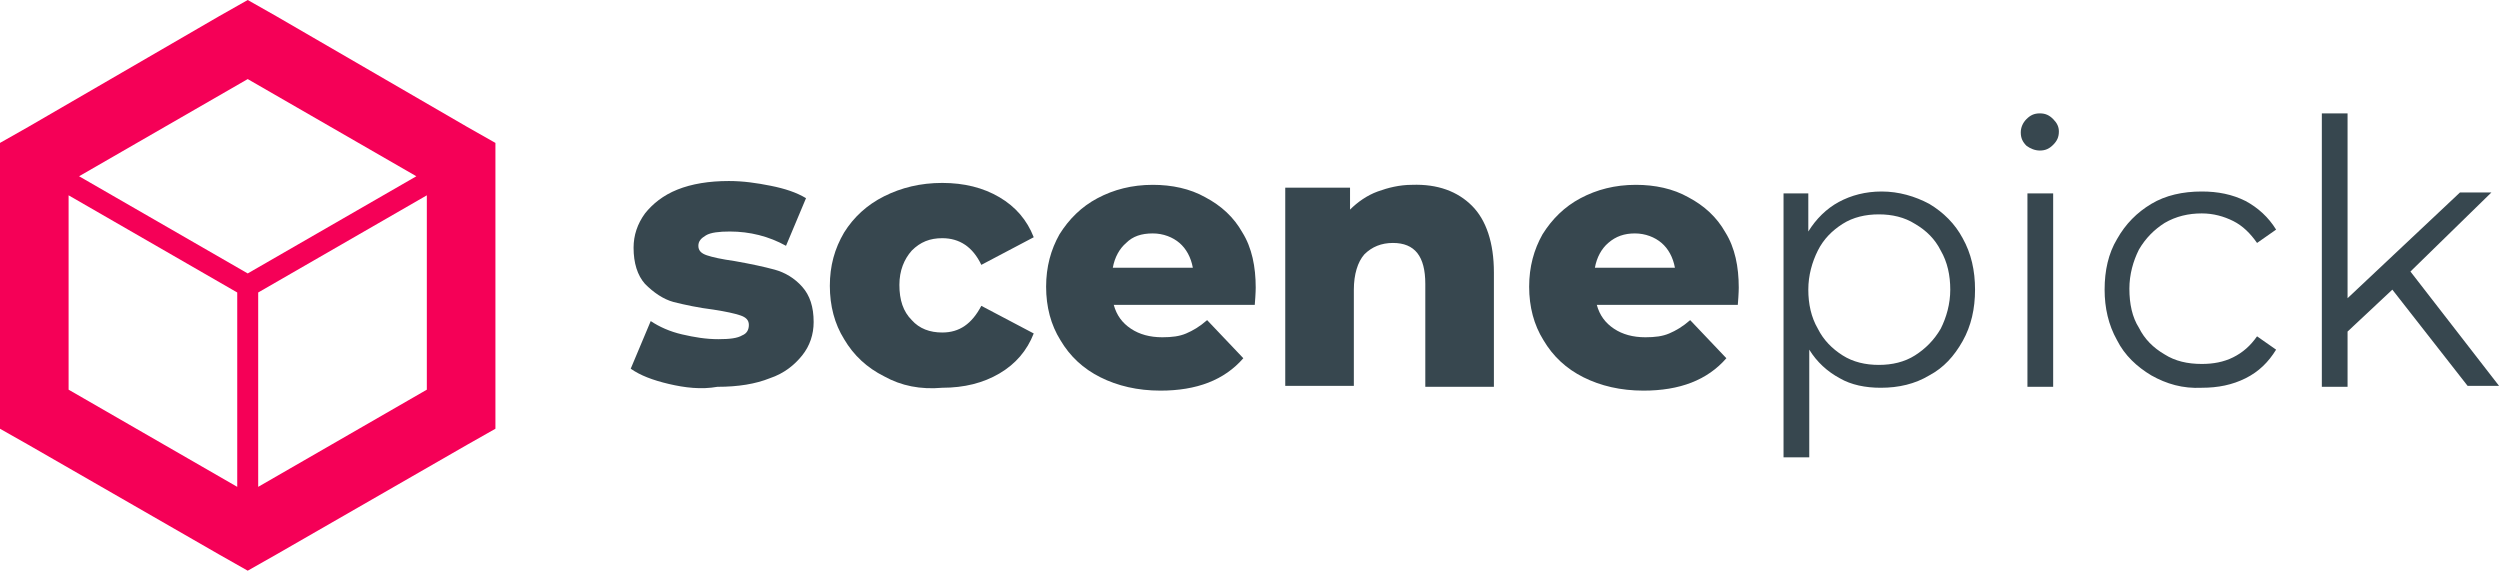
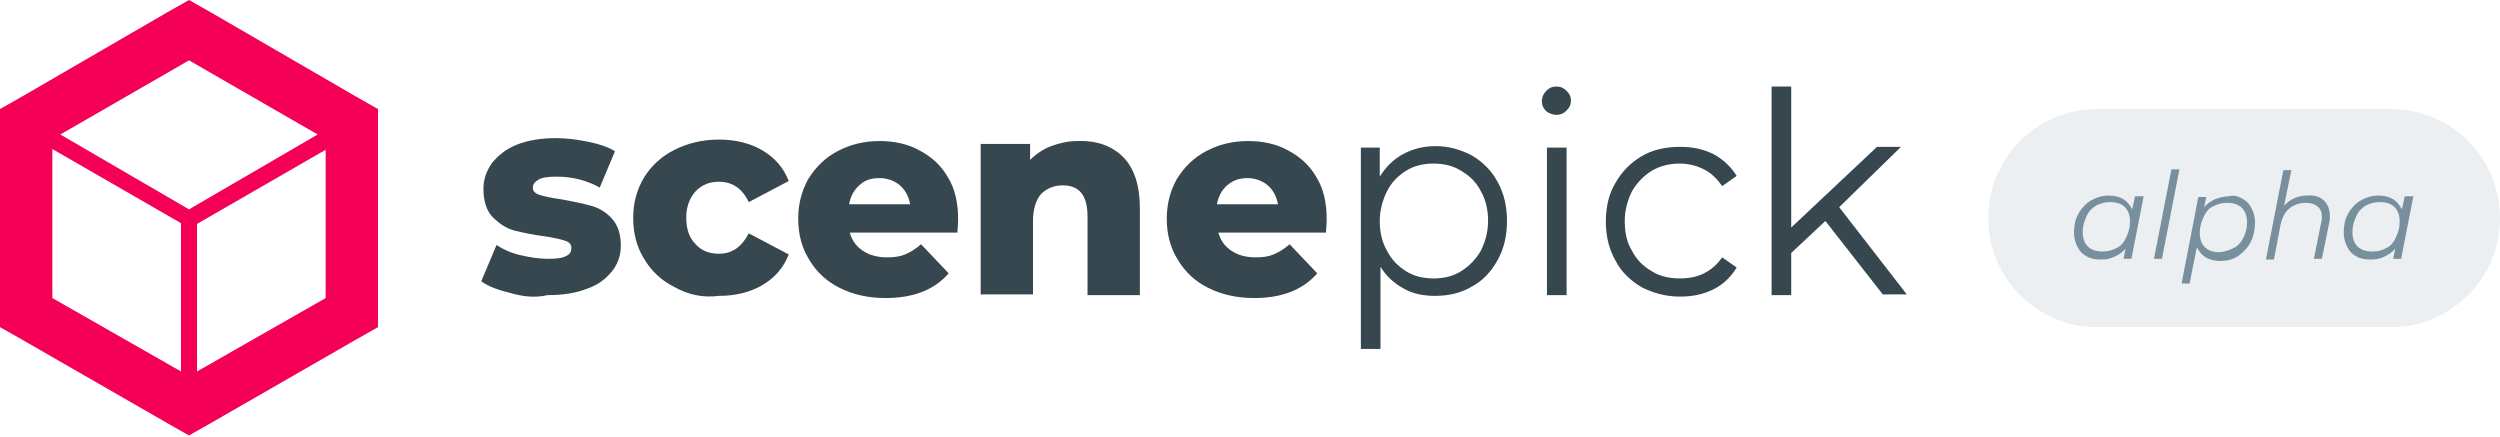
- <svg xmlns="http://www.w3.org/2000/svg" version="1.1" id="Layer_1" x="0px" y="0px" viewBox="0 0 262.4 60" style="enable-background:new 0 0 262.4 60;" xml:space="preserve">
+ <svg xmlns="http://www.w3.org/2000/svg" version="1.1" id="Layer_1" x="0px" y="0px" viewBox="0 0 343.9 60" style="enable-background:new 0 0 343.9 60;" xml:space="preserve">
  <style type="text/css">
	.st0{fill:#F50057;}
	.st1{fill:#37474F;}
+ 	.st2{fill:#ECEFF1;}
+ 	.st3{fill:#78909D;}
</style>
-   <path class="st0" d="M49,13.3L29,1.7L26,0l-3,1.7L3,13.3L0,15v3.5v23.1V45l3,1.7l20,11.5l3,1.7l3-1.7l20-11.5l3-1.7v-3.5V18.5V15  L49,13.3z M44.8,40.9L27.1,51.1V30.7l17.7-10.2V40.9z M7.2,20.5l17.7,10.2v20.4L7.2,40.9V20.5z M8.3,18.5L26,8.3l17.7,10.2L26,28.7  L8.3,18.5z" />
+   <path class="st0" d="M49,13.3L29,1.7L26,0l-3,1.7L3,13.3L0,15v3.5v23.1V45l3,1.7l20,11.5l3,1.7l3-1.7l20-11.5l3-1.7v-3.5v-23V15  L49,13.3z M44.8,41L27.1,51.1V30.8l17.7-10.2C44.8,20.5,44.8,41,44.8,41z M7.2,20.5l17.7,10.2v20.4L7.2,41V20.5z M8.3,18.5L26,8.3  l17.7,10.2L26,28.8L8.3,18.5z" />
  <g>
-     <path class="st1" d="M70.2,40.3c-1.7-0.4-3-0.9-4-1.6l2.1-5c0.9,0.6,2,1.1,3.3,1.4c1.3,0.3,2.5,0.5,3.8,0.5c1.2,0,2-0.1,2.5-0.4   c0.5-0.2,0.7-0.6,0.7-1.1c0-0.5-0.3-0.8-0.9-1c-0.6-0.2-1.5-0.4-2.8-0.6c-1.6-0.2-3-0.5-4.2-0.8c-1.1-0.3-2.1-1-3-1.9   c-0.8-0.9-1.2-2.2-1.2-3.8c0-1.3,0.4-2.5,1.2-3.6c0.8-1,1.9-1.9,3.4-2.5c1.5-0.6,3.3-0.9,5.4-0.9c1.5,0,2.9,0.2,4.4,0.5   c1.5,0.3,2.7,0.7,3.7,1.3l-2.1,5c-1.8-1-3.8-1.5-5.9-1.5c-1.1,0-2,0.1-2.5,0.4s-0.8,0.6-0.8,1.1c0,0.5,0.3,0.8,0.9,1   c0.6,0.2,1.5,0.4,2.9,0.6c1.7,0.3,3.1,0.6,4.2,0.9c1.1,0.3,2.1,0.9,2.9,1.8c0.8,0.9,1.2,2.1,1.2,3.7c0,1.3-0.4,2.5-1.2,3.5   c-0.8,1-1.9,1.9-3.4,2.4c-1.5,0.6-3.3,0.9-5.5,0.9C73.6,40.9,71.9,40.7,70.2,40.3z" />
-     <path class="st1" d="M92.8,39.5c-1.8-0.9-3.2-2.2-4.2-3.9c-1-1.6-1.5-3.5-1.5-5.6c0-2.1,0.5-3.9,1.5-5.6c1-1.6,2.4-2.9,4.2-3.8   c1.8-0.9,3.8-1.4,6.1-1.4c2.3,0,4.3,0.5,6,1.5s2.9,2.4,3.6,4.2l-5.5,2.9c-0.9-1.9-2.3-2.8-4.1-2.8c-1.3,0-2.3,0.4-3.2,1.3   c-0.8,0.9-1.3,2.1-1.3,3.6c0,1.6,0.4,2.8,1.3,3.7c0.8,0.9,1.9,1.3,3.2,1.3c1.8,0,3.1-0.9,4.1-2.8l5.5,2.9c-0.7,1.8-1.9,3.2-3.6,4.2   c-1.7,1-3.7,1.5-6,1.5C96.6,40.9,94.6,40.5,92.8,39.5z" />
-     <path class="st1" d="M131.7,32h-14.8c0.3,1.1,0.9,1.9,1.8,2.5c0.9,0.6,2,0.9,3.3,0.9c1,0,1.8-0.1,2.5-0.4c0.7-0.3,1.4-0.7,2.2-1.4   l3.8,4c-2,2.3-4.9,3.4-8.7,3.4c-2.4,0-4.5-0.5-6.3-1.4c-1.8-0.9-3.2-2.2-4.2-3.9c-1-1.6-1.5-3.5-1.5-5.6c0-2.1,0.5-3.9,1.4-5.5   c1-1.6,2.3-2.9,4-3.8c1.7-0.9,3.6-1.4,5.8-1.4c2,0,3.9,0.4,5.5,1.3c1.7,0.9,3,2.1,3.9,3.7c1,1.6,1.4,3.6,1.4,5.8   C131.8,30.2,131.8,30.8,131.7,32z M118.2,25.5c-0.7,0.6-1.2,1.5-1.4,2.6h8.4c-0.2-1.1-0.7-2-1.4-2.6c-0.7-0.6-1.7-1-2.8-1   C119.8,24.5,118.9,24.8,118.2,25.5z" />
-     <path class="st1" d="M154.5,21.6c1.5,1.5,2.3,3.9,2.3,7v12h-7.2V29.8c0-2.9-1.1-4.3-3.4-4.3c-1.2,0-2.2,0.4-3,1.2   c-0.7,0.8-1.1,2.1-1.1,3.7v10.1h-7.2V19.7h6.8v2.3c0.8-0.8,1.8-1.5,2.9-1.9c1.1-0.4,2.3-0.7,3.6-0.7   C150.9,19.3,153,20.1,154.5,21.6z" />
-     <path class="st1" d="M182.4,32h-14.8c0.3,1.1,0.9,1.9,1.8,2.5c0.9,0.6,2,0.9,3.3,0.9c1,0,1.8-0.1,2.5-0.4c0.7-0.3,1.4-0.7,2.2-1.4   l3.8,4c-2,2.3-4.9,3.4-8.7,3.4c-2.4,0-4.5-0.5-6.3-1.4s-3.2-2.2-4.2-3.9c-1-1.6-1.5-3.5-1.5-5.6c0-2.1,0.5-3.9,1.4-5.5   c1-1.6,2.3-2.9,4-3.8c1.7-0.9,3.6-1.4,5.8-1.4c2,0,3.9,0.4,5.5,1.3c1.7,0.9,3,2.1,3.9,3.7c1,1.6,1.4,3.6,1.4,5.8   C182.5,30.2,182.5,30.8,182.4,32z M168.8,25.5c-0.7,0.6-1.2,1.5-1.4,2.6h8.4c-0.2-1.1-0.7-2-1.4-2.6c-0.7-0.6-1.7-1-2.8-1   C170.5,24.5,169.6,24.8,168.8,25.5z" />
-     <path class="st1" d="M202.5,21.4c1.5,0.9,2.7,2.1,3.5,3.6c0.9,1.6,1.3,3.4,1.3,5.4c0,2-0.4,3.8-1.3,5.4c-0.9,1.6-2,2.8-3.5,3.6   c-1.5,0.9-3.2,1.3-5.1,1.3c-1.6,0-3.1-0.3-4.3-1c-1.3-0.7-2.4-1.7-3.2-3v11.3h-2.7V20.3h2.6v4c0.8-1.3,1.9-2.4,3.2-3.1   c1.3-0.7,2.8-1.1,4.5-1.1C199.3,20.1,201,20.6,202.5,21.4z M201,37.3c1.1-0.7,2-1.6,2.7-2.8c0.6-1.2,1-2.6,1-4.1   c0-1.5-0.3-2.9-1-4.1c-0.6-1.2-1.5-2.1-2.7-2.8c-1.1-0.7-2.4-1-3.8-1c-1.4,0-2.7,0.3-3.8,1c-1.1,0.7-2,1.6-2.6,2.8   c-0.6,1.2-1,2.6-1,4.1c0,1.5,0.3,2.9,1,4.1c0.6,1.2,1.5,2.1,2.6,2.8c1.1,0.7,2.4,1,3.8,1C198.6,38.3,199.9,38,201,37.3z" />
+     <path class="st1" d="M70.2,40.3c-1.7-0.4-3-0.9-4-1.6l2.1-5c0.9,0.6,2,1.1,3.3,1.4c1.3,0.3,2.5,0.5,3.8,0.5c1.2,0,2-0.1,2.5-0.4   c0.5-0.2,0.7-0.6,0.7-1.1s-0.3-0.8-0.9-1s-1.5-0.4-2.8-0.6c-1.6-0.2-3-0.5-4.2-0.8c-1.1-0.3-2.1-1-3-1.9c-0.8-0.9-1.2-2.2-1.2-3.8   c0-1.3,0.4-2.5,1.2-3.6c0.8-1,1.9-1.9,3.4-2.5s3.3-0.9,5.4-0.9c1.5,0,2.9,0.2,4.4,0.5s2.7,0.7,3.7,1.3l-2.1,5   c-1.8-1-3.8-1.5-5.9-1.5c-1.1,0-2,0.1-2.5,0.4s-0.8,0.6-0.8,1.1s0.3,0.8,0.9,1s1.5,0.4,2.9,0.6c1.7,0.3,3.1,0.6,4.2,0.9   s2.1,0.9,2.9,1.8s1.2,2.1,1.2,3.7c0,1.3-0.4,2.5-1.2,3.5c-0.8,1-1.9,1.9-3.4,2.4c-1.5,0.6-3.3,0.9-5.5,0.9   C73.6,41,71.9,40.8,70.2,40.3z" />
+     <path class="st1" d="M92.8,39.5c-1.8-0.9-3.2-2.2-4.2-3.9c-1-1.6-1.5-3.5-1.5-5.6s0.5-3.9,1.5-5.6c1-1.6,2.4-2.9,4.2-3.8   c1.8-0.9,3.8-1.4,6.1-1.4c2.3,0,4.3,0.5,6,1.5s2.9,2.4,3.6,4.2l-5.5,2.9c-0.9-1.9-2.3-2.8-4.1-2.8c-1.3,0-2.3,0.4-3.2,1.3   c-0.8,0.9-1.3,2.1-1.3,3.6c0,1.6,0.4,2.8,1.3,3.7c0.8,0.9,1.9,1.3,3.2,1.3c1.8,0,3.1-0.9,4.1-2.8l5.5,2.9c-0.7,1.8-1.9,3.2-3.6,4.2   s-3.7,1.5-6,1.5C96.6,41,94.6,40.5,92.8,39.5z" />
+     <path class="st1" d="M131.7,32h-14.8c0.3,1.1,0.9,1.9,1.8,2.5s2,0.9,3.3,0.9c1,0,1.8-0.1,2.5-0.4c0.7-0.3,1.4-0.7,2.2-1.4l3.8,4   c-2,2.3-4.9,3.4-8.7,3.4c-2.4,0-4.5-0.5-6.3-1.4s-3.2-2.2-4.2-3.9c-1-1.6-1.5-3.5-1.5-5.6s0.5-3.9,1.4-5.5c1-1.6,2.3-2.9,4-3.8   s3.6-1.4,5.8-1.4c2,0,3.9,0.4,5.5,1.3c1.7,0.9,3,2.1,3.9,3.7c1,1.6,1.4,3.6,1.4,5.8C131.8,30.2,131.8,30.8,131.7,32z M118.2,25.5   c-0.7,0.6-1.2,1.5-1.4,2.6h8.4c-0.2-1.1-0.7-2-1.4-2.6c-0.7-0.6-1.7-1-2.8-1C119.8,24.5,118.9,24.8,118.2,25.5z" />
+     <path class="st1" d="M154.5,21.6c1.5,1.5,2.3,3.9,2.3,7v12h-7.2V29.8c0-2.9-1.1-4.3-3.4-4.3c-1.2,0-2.2,0.4-3,1.2   c-0.7,0.8-1.1,2.1-1.1,3.7v10.1h-7.2V19.8h6.8V22c0.8-0.8,1.8-1.5,2.9-1.9c1.1-0.4,2.3-0.7,3.6-0.7C150.9,19.3,153,20.1,154.5,21.6   z" />
+     <path class="st1" d="M182.4,32h-14.8c0.3,1.1,0.9,1.9,1.8,2.5c0.9,0.6,2,0.9,3.3,0.9c1,0,1.8-0.1,2.5-0.4c0.7-0.3,1.4-0.7,2.2-1.4   l3.8,4c-2,2.3-4.9,3.4-8.7,3.4c-2.4,0-4.5-0.5-6.3-1.4s-3.2-2.2-4.2-3.9c-1-1.6-1.5-3.5-1.5-5.6s0.5-3.9,1.4-5.5   c1-1.6,2.3-2.9,4-3.8s3.6-1.4,5.8-1.4c2,0,3.9,0.4,5.5,1.3c1.7,0.9,3,2.1,3.9,3.7c1,1.6,1.4,3.6,1.4,5.8   C182.5,30.2,182.5,30.8,182.4,32z M168.8,25.5c-0.7,0.6-1.2,1.5-1.4,2.6h8.4c-0.2-1.1-0.7-2-1.4-2.6s-1.7-1-2.8-1   S169.6,24.8,168.8,25.5z" />
+     <path class="st1" d="M202.5,21.4c1.5,0.9,2.7,2.1,3.5,3.6c0.9,1.6,1.3,3.4,1.3,5.4s-0.4,3.8-1.3,5.4c-0.9,1.6-2,2.8-3.5,3.6   c-1.5,0.9-3.2,1.3-5.1,1.3c-1.6,0-3.1-0.3-4.3-1c-1.3-0.7-2.4-1.7-3.2-3V48h-2.7V20.3h2.6v4c0.8-1.3,1.9-2.4,3.2-3.1   s2.8-1.1,4.5-1.1C199.3,20.1,201,20.6,202.5,21.4z M201,37.3c1.1-0.7,2-1.6,2.7-2.8c0.6-1.2,1-2.6,1-4.1s-0.3-2.9-1-4.1   c-0.6-1.2-1.5-2.1-2.7-2.8c-1.1-0.7-2.4-1-3.8-1c-1.4,0-2.7,0.3-3.8,1s-2,1.6-2.6,2.8c-0.6,1.2-1,2.6-1,4.1s0.3,2.9,1,4.1   c0.6,1.2,1.5,2.1,2.6,2.8s2.4,1,3.8,1S199.9,38,201,37.3z" />
    <path class="st1" d="M212.7,15.3c-0.4-0.4-0.6-0.8-0.6-1.4c0-0.5,0.2-1,0.6-1.4c0.4-0.4,0.8-0.6,1.4-0.6c0.6,0,1,0.2,1.4,0.6   c0.4,0.4,0.6,0.8,0.6,1.3c0,0.6-0.2,1-0.6,1.4c-0.4,0.4-0.8,0.6-1.4,0.6C213.6,15.8,213.1,15.6,212.7,15.3z M212.8,20.3h2.7v20.3   h-2.7V20.3z" />
-     <path class="st1" d="M225.8,39.4c-1.5-0.9-2.8-2.1-3.6-3.7c-0.9-1.6-1.3-3.4-1.3-5.3c0-2,0.4-3.8,1.3-5.3c0.9-1.6,2.1-2.8,3.6-3.7   c1.5-0.9,3.3-1.3,5.3-1.3c1.7,0,3.2,0.3,4.6,1c1.3,0.7,2.4,1.7,3.2,3l-2,1.4c-0.7-1-1.5-1.8-2.5-2.3c-1-0.5-2.1-0.8-3.3-0.8   c-1.4,0-2.7,0.3-3.9,1c-1.1,0.7-2,1.6-2.7,2.8c-0.6,1.2-1,2.6-1,4.1c0,1.6,0.3,3,1,4.1c0.6,1.2,1.5,2.1,2.7,2.8   c1.1,0.7,2.4,1,3.9,1c1.2,0,2.3-0.2,3.3-0.7c1-0.5,1.8-1.2,2.5-2.2l2,1.4c-0.8,1.3-1.8,2.3-3.2,3c-1.4,0.7-2.9,1-4.6,1   C229.1,40.8,227.4,40.3,225.8,39.4z" />
-     <path class="st1" d="M251.1,30.4l-4.7,4.4v5.8h-2.7V11.9h2.7v19.4l11.8-11.1h3.3l-8.5,8.3l9.3,12h-3.3L251.1,30.4z" />
+     <path class="st1" d="M225.8,39.5c-1.5-0.9-2.8-2.1-3.6-3.7c-0.9-1.6-1.3-3.4-1.3-5.3c0-2,0.4-3.8,1.3-5.3c0.9-1.6,2.1-2.8,3.6-3.7   c1.5-0.9,3.3-1.3,5.3-1.3c1.7,0,3.2,0.3,4.6,1c1.3,0.7,2.4,1.7,3.2,3l-2,1.4c-0.7-1-1.5-1.8-2.5-2.3s-2.1-0.8-3.3-0.8   c-1.4,0-2.7,0.3-3.9,1c-1.1,0.7-2,1.6-2.7,2.8c-0.6,1.2-1,2.6-1,4.1c0,1.6,0.3,3,1,4.1c0.6,1.2,1.5,2.1,2.7,2.8   c1.1,0.7,2.4,1,3.9,1c1.2,0,2.3-0.2,3.3-0.7s1.8-1.2,2.5-2.2l2,1.4c-0.8,1.3-1.8,2.3-3.2,3s-2.9,1-4.6,1   C229.1,40.8,227.4,40.3,225.8,39.5z" />
+     <path class="st1" d="M251.1,30.4l-4.7,4.4v5.8h-2.7V11.9h2.7v19.4l11.8-11.1h3.3l-8.5,8.3l9.3,12H259L251.1,30.4z" />
+   </g>
+   <path class="st2" d="M288.5,45h40.4c8.3,0,15-6.7,15-15v0c0-8.3-6.7-15-15-15h-40.4c-8.3,0-15,6.7-15,15v0  C273.5,38.3,280.2,45,288.5,45z" />
+   <g>
+     <path class="st3" d="M294.9,26.9l-1.7,8.7h-1.1l0.3-1.4c-0.4,0.5-0.9,0.8-1.5,1.1c-0.6,0.3-1.2,0.4-1.9,0.4c-0.7,0-1.4-0.1-1.9-0.4   c-0.6-0.3-1-0.7-1.3-1.3c-0.3-0.6-0.5-1.2-0.5-2c0-1,0.2-1.9,0.6-2.6s1-1.4,1.7-1.8s1.5-0.7,2.5-0.7c0.8,0,1.5,0.2,2,0.5   c0.5,0.3,0.9,0.8,1.2,1.4l0.4-1.8H294.9z M291.2,34.1c0.6-0.3,1-0.8,1.3-1.5c0.3-0.6,0.5-1.3,0.5-2.1c0-0.8-0.2-1.5-0.7-2   c-0.5-0.5-1.2-0.7-2.1-0.7c-0.7,0-1.3,0.2-1.9,0.5c-0.6,0.4-1,0.8-1.3,1.5s-0.5,1.3-0.5,2.1c0,0.8,0.2,1.5,0.7,2s1.2,0.7,2.1,0.7   C290,34.6,290.6,34.4,291.2,34.1z" />
+     <path class="st3" d="M298.7,23.3h1.1l-2.4,12.3h-1.1L298.7,23.3z" />
+     <path class="st3" d="M308.4,27.3c0.6,0.3,1,0.7,1.3,1.3c0.3,0.6,0.5,1.2,0.5,2c0,1-0.2,1.9-0.6,2.7c-0.4,0.8-1,1.4-1.7,1.9   s-1.6,0.7-2.5,0.7c-0.8,0-1.5-0.2-2-0.5c-0.5-0.3-0.9-0.8-1.2-1.4l-1,5h-1.1l2.3-11.9h1.1l-0.3,1.4c0.4-0.5,0.9-0.8,1.5-1.1   c0.6-0.2,1.2-0.4,1.9-0.4C307.2,26.8,307.9,27,308.4,27.3z M307.3,34.1c0.6-0.3,1-0.8,1.3-1.4s0.5-1.3,0.5-2.1c0-0.8-0.2-1.5-0.7-2   c-0.5-0.5-1.2-0.7-2.1-0.7c-0.7,0-1.3,0.2-1.9,0.5s-1,0.8-1.3,1.5s-0.5,1.3-0.5,2.1c0,0.8,0.2,1.5,0.7,2s1.2,0.7,2.1,0.7   C306.1,34.6,306.7,34.4,307.3,34.1z" />
+     <path class="st3" d="M319.7,27.6c0.5,0.5,0.8,1.2,0.8,2.1c0,0.3,0,0.6-0.1,1l-1,4.9h-1.1l1-5c0.1-0.3,0.1-0.6,0.1-0.8   c0-0.6-0.2-1.1-0.6-1.4c-0.4-0.3-0.9-0.5-1.6-0.5c-0.9,0-1.7,0.3-2.3,0.8c-0.6,0.5-1,1.3-1.2,2.3l-0.9,4.7h-1.1l2.4-12.3h1.1   l-1,4.9c0.8-0.9,1.9-1.4,3.2-1.4C318.4,26.8,319.2,27.1,319.7,27.6z" />
+     <path class="st3" d="M332,26.9l-1.7,8.7h-1.1l0.3-1.4c-0.4,0.5-0.9,0.8-1.5,1.1c-0.6,0.3-1.2,0.4-1.9,0.4c-0.7,0-1.4-0.1-1.9-0.4   c-0.6-0.3-1-0.7-1.3-1.3c-0.3-0.6-0.5-1.2-0.5-2c0-1,0.2-1.9,0.6-2.6s1-1.4,1.7-1.8s1.5-0.7,2.5-0.7c0.8,0,1.5,0.2,2,0.5   c0.5,0.3,0.9,0.8,1.2,1.4l0.4-1.8H332z M328.3,34.1c0.6-0.3,1-0.8,1.3-1.5c0.3-0.6,0.5-1.3,0.5-2.1c0-0.8-0.2-1.5-0.7-2   c-0.5-0.5-1.2-0.7-2.1-0.7c-0.7,0-1.3,0.2-1.9,0.5c-0.6,0.4-1,0.8-1.3,1.5s-0.5,1.3-0.5,2.1c0,0.8,0.2,1.5,0.7,2s1.2,0.7,2.1,0.7   C327.1,34.6,327.8,34.4,328.3,34.1z" />
  </g>
</svg>
